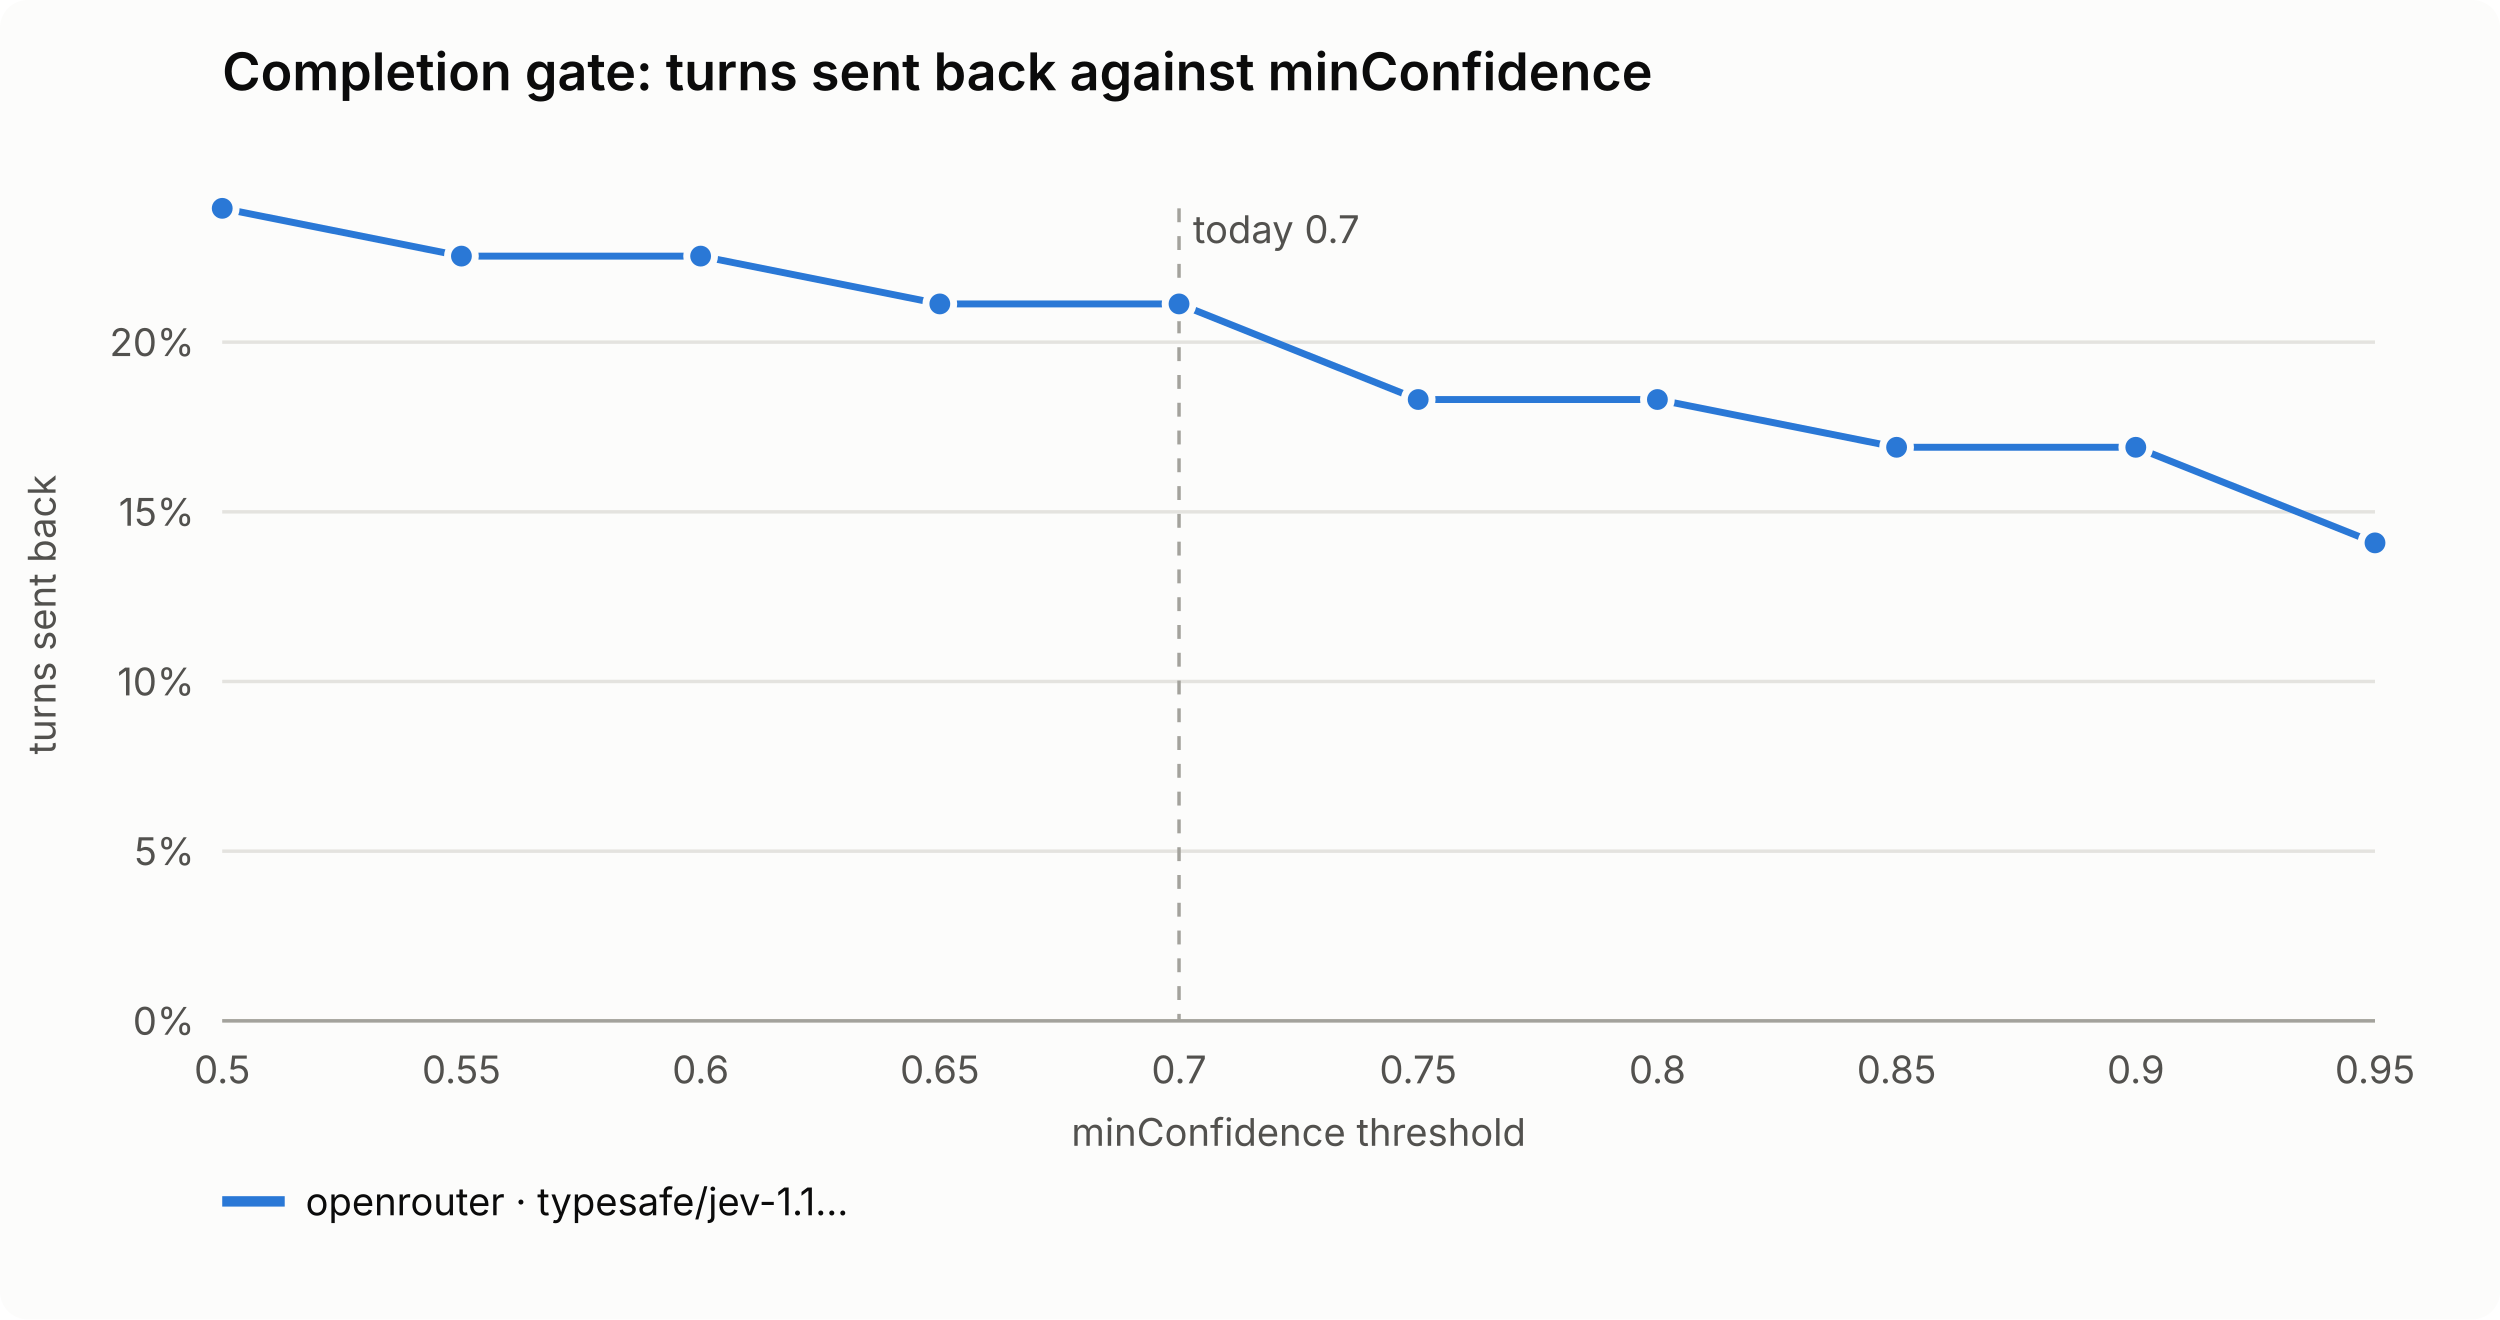
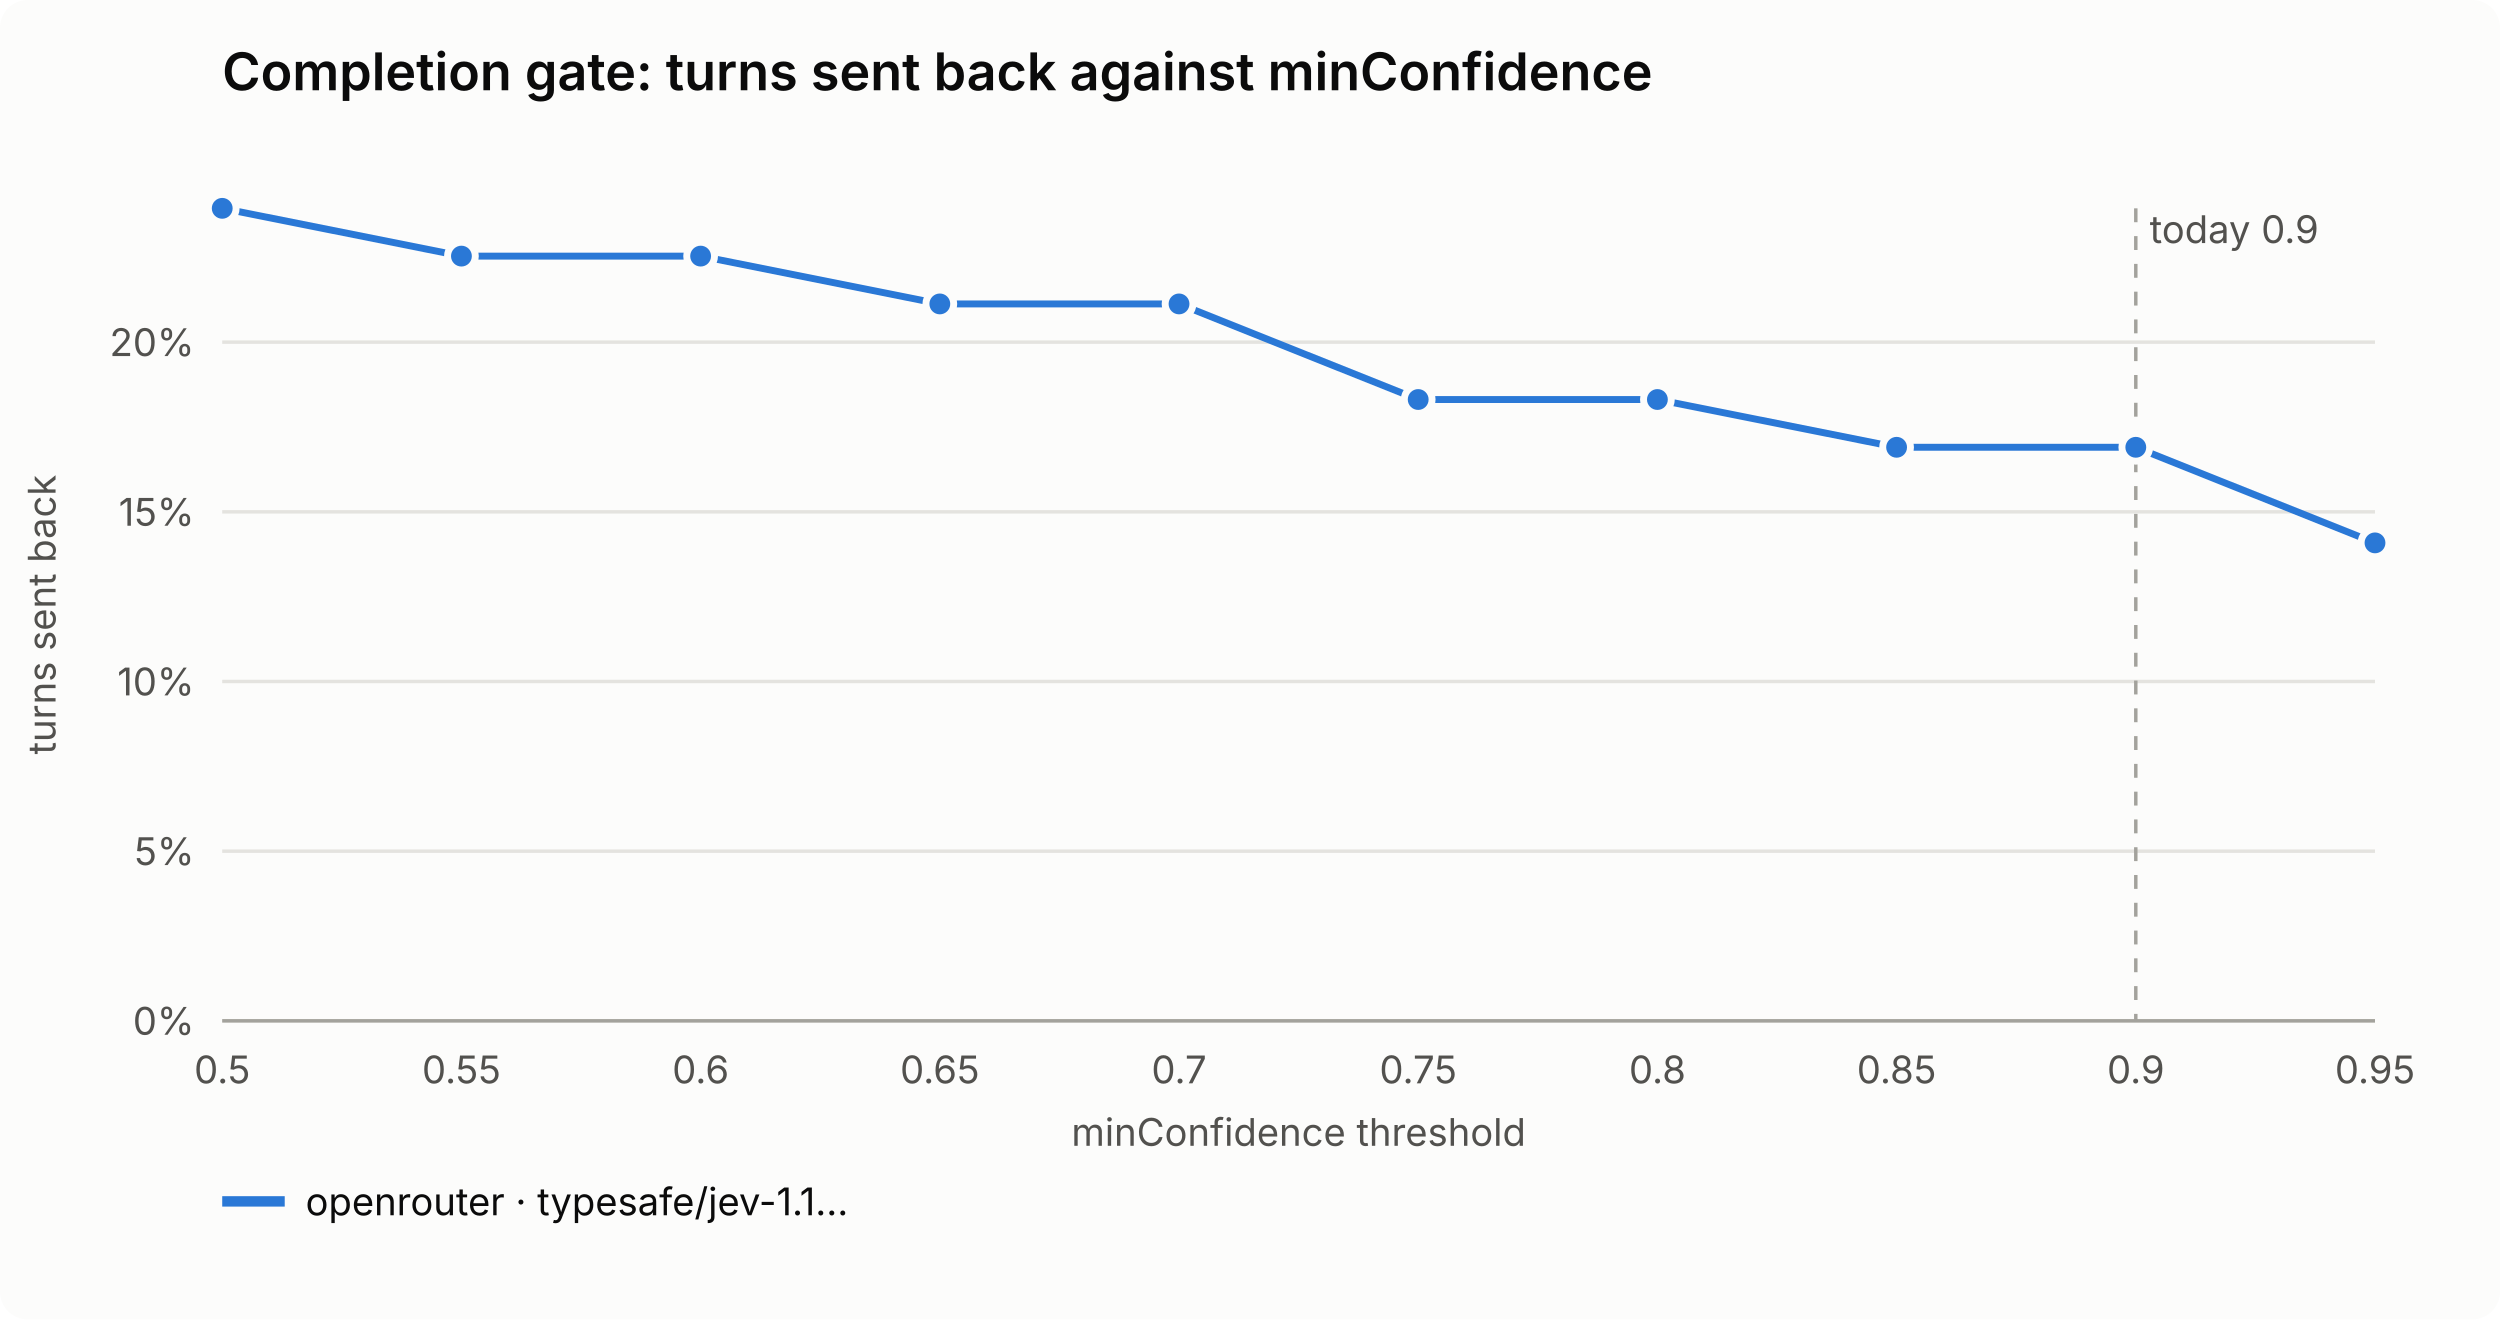
<svg xmlns="http://www.w3.org/2000/svg" viewBox="0 0 720 380" width="720" height="380" role="img" aria-label="Completion gate: turns sent back against minConfidence">
  <style>
text{font-family:system-ui,-apple-system,"Segoe UI",sans-serif}
.t{font-size:15px;font-weight:600}.st{font-size:12px}.ax{font-size:11px}.lab{font-size:11px}
.g,.a,.guide{stroke-width:1}.guide{stroke-dasharray:4 4}.fake{font-size:13px;font-weight:700}
.bg{fill:#fcfcfb}.dot{stroke:#fcfcfb}text{fill:#0b0b0b}.st,.ax{fill:#52514e}.g{stroke:#e4e3df}.a,.guide{stroke:#a3a29c}.l1{stroke:#2a78d6}.d1{fill:#2a78d6}.fake{fill:#c43534}
@media (prefers-color-scheme: dark){.bg{fill:#1a1a19}.dot{stroke:#1a1a19}text{fill:#f0efec}.st,.ax{fill:#c3c2b7}.g{stroke:#353532}.a,.guide{stroke:#6b6a64}.l1{stroke:#3987e5}.d1{fill:#3987e5}.fake{fill:#e66767}}
</style>
  <rect width="720" height="380" rx="8" class="bg" />
  <text class="t" x="64" y="26">Completion gate: turns sent back against minConfidence</text>
  <line class="g" x1="64" x2="684" y1="294" y2="294" />
  <text class="ax" x="56" y="298" text-anchor="end">0%</text>
  <line class="g" x1="64" x2="684" y1="245.14" y2="245.14" />
  <text class="ax" x="56" y="249.14" text-anchor="end">5%</text>
  <line class="g" x1="64" x2="684" y1="196.27" y2="196.27" />
  <text class="ax" x="56" y="200.27" text-anchor="end">10%</text>
  <line class="g" x1="64" x2="684" y1="147.41" y2="147.41" />
  <text class="ax" x="56" y="151.41" text-anchor="end">15%</text>
  <line class="g" x1="64" x2="684" y1="98.54" y2="98.54" />
  <text class="ax" x="56" y="102.54" text-anchor="end">20%</text>
  <text class="ax" x="64" y="312" text-anchor="middle">0.5</text>
  <text class="ax" x="132.89" y="312" text-anchor="middle">0.55</text>
  <text class="ax" x="201.78" y="312" text-anchor="middle">0.6</text>
  <text class="ax" x="270.67" y="312" text-anchor="middle">0.65</text>
  <text class="ax" x="339.56" y="312" text-anchor="middle">0.7</text>
  <text class="ax" x="408.44" y="312" text-anchor="middle">0.75</text>
  <text class="ax" x="477.33" y="312" text-anchor="middle">0.8</text>
  <text class="ax" x="546.22" y="312" text-anchor="middle">0.85</text>
  <text class="ax" x="615.11" y="312" text-anchor="middle">0.9</text>
  <text class="ax" x="684" y="312" text-anchor="middle">0.95</text>
  <line class="a" x1="64" x2="684" y1="294" y2="294" />
  <text class="ax" x="374" y="330" text-anchor="middle">minConfidence threshold</text>
  <text class="ax" transform="translate(16 177) rotate(-90)" text-anchor="middle">turns sent back</text>
-   <line class="guide" x1="339.56" x2="339.56" y1="60" y2="294" />
-   <text class="ax" x="343.56" y="70">today 0.7</text>
+   <line class="guide" x1="615.11" x2="615.11" y1="60" y2="294" />
+   <text class="ax" x="619.11" y="70">today 0.9</text>
  <polyline class="l1" fill="none" stroke-width="2" stroke-linejoin="round" points="64,60 132.89,73.76 201.78,73.76 270.67,87.53 339.56,87.53 408.44,115.06 477.33,115.06 546.22,128.82 615.11,128.82 684,156.35" />
  <circle class="d1 dot" cx="64" cy="60" r="4" stroke-width="2" />
  <circle class="d1 dot" cx="132.89" cy="73.76" r="4" stroke-width="2" />
  <circle class="d1 dot" cx="201.78" cy="73.76" r="4" stroke-width="2" />
  <circle class="d1 dot" cx="270.67" cy="87.53" r="4" stroke-width="2" />
  <circle class="d1 dot" cx="339.56" cy="87.53" r="4" stroke-width="2" />
  <circle class="d1 dot" cx="408.44" cy="115.06" r="4" stroke-width="2" />
  <circle class="d1 dot" cx="477.33" cy="115.06" r="4" stroke-width="2" />
  <circle class="d1 dot" cx="546.22" cy="128.82" r="4" stroke-width="2" />
  <circle class="d1 dot" cx="615.11" cy="128.82" r="4" stroke-width="2" />
  <circle class="d1 dot" cx="684" cy="156.35" r="4" stroke-width="2" />
  <line x1="64" x2="82" y1="346" y2="346" class="l1" stroke-width="3" />
  <text class="lab" x="88" y="350">openrouter · typesafe/jev-1.1…</text>
</svg>
